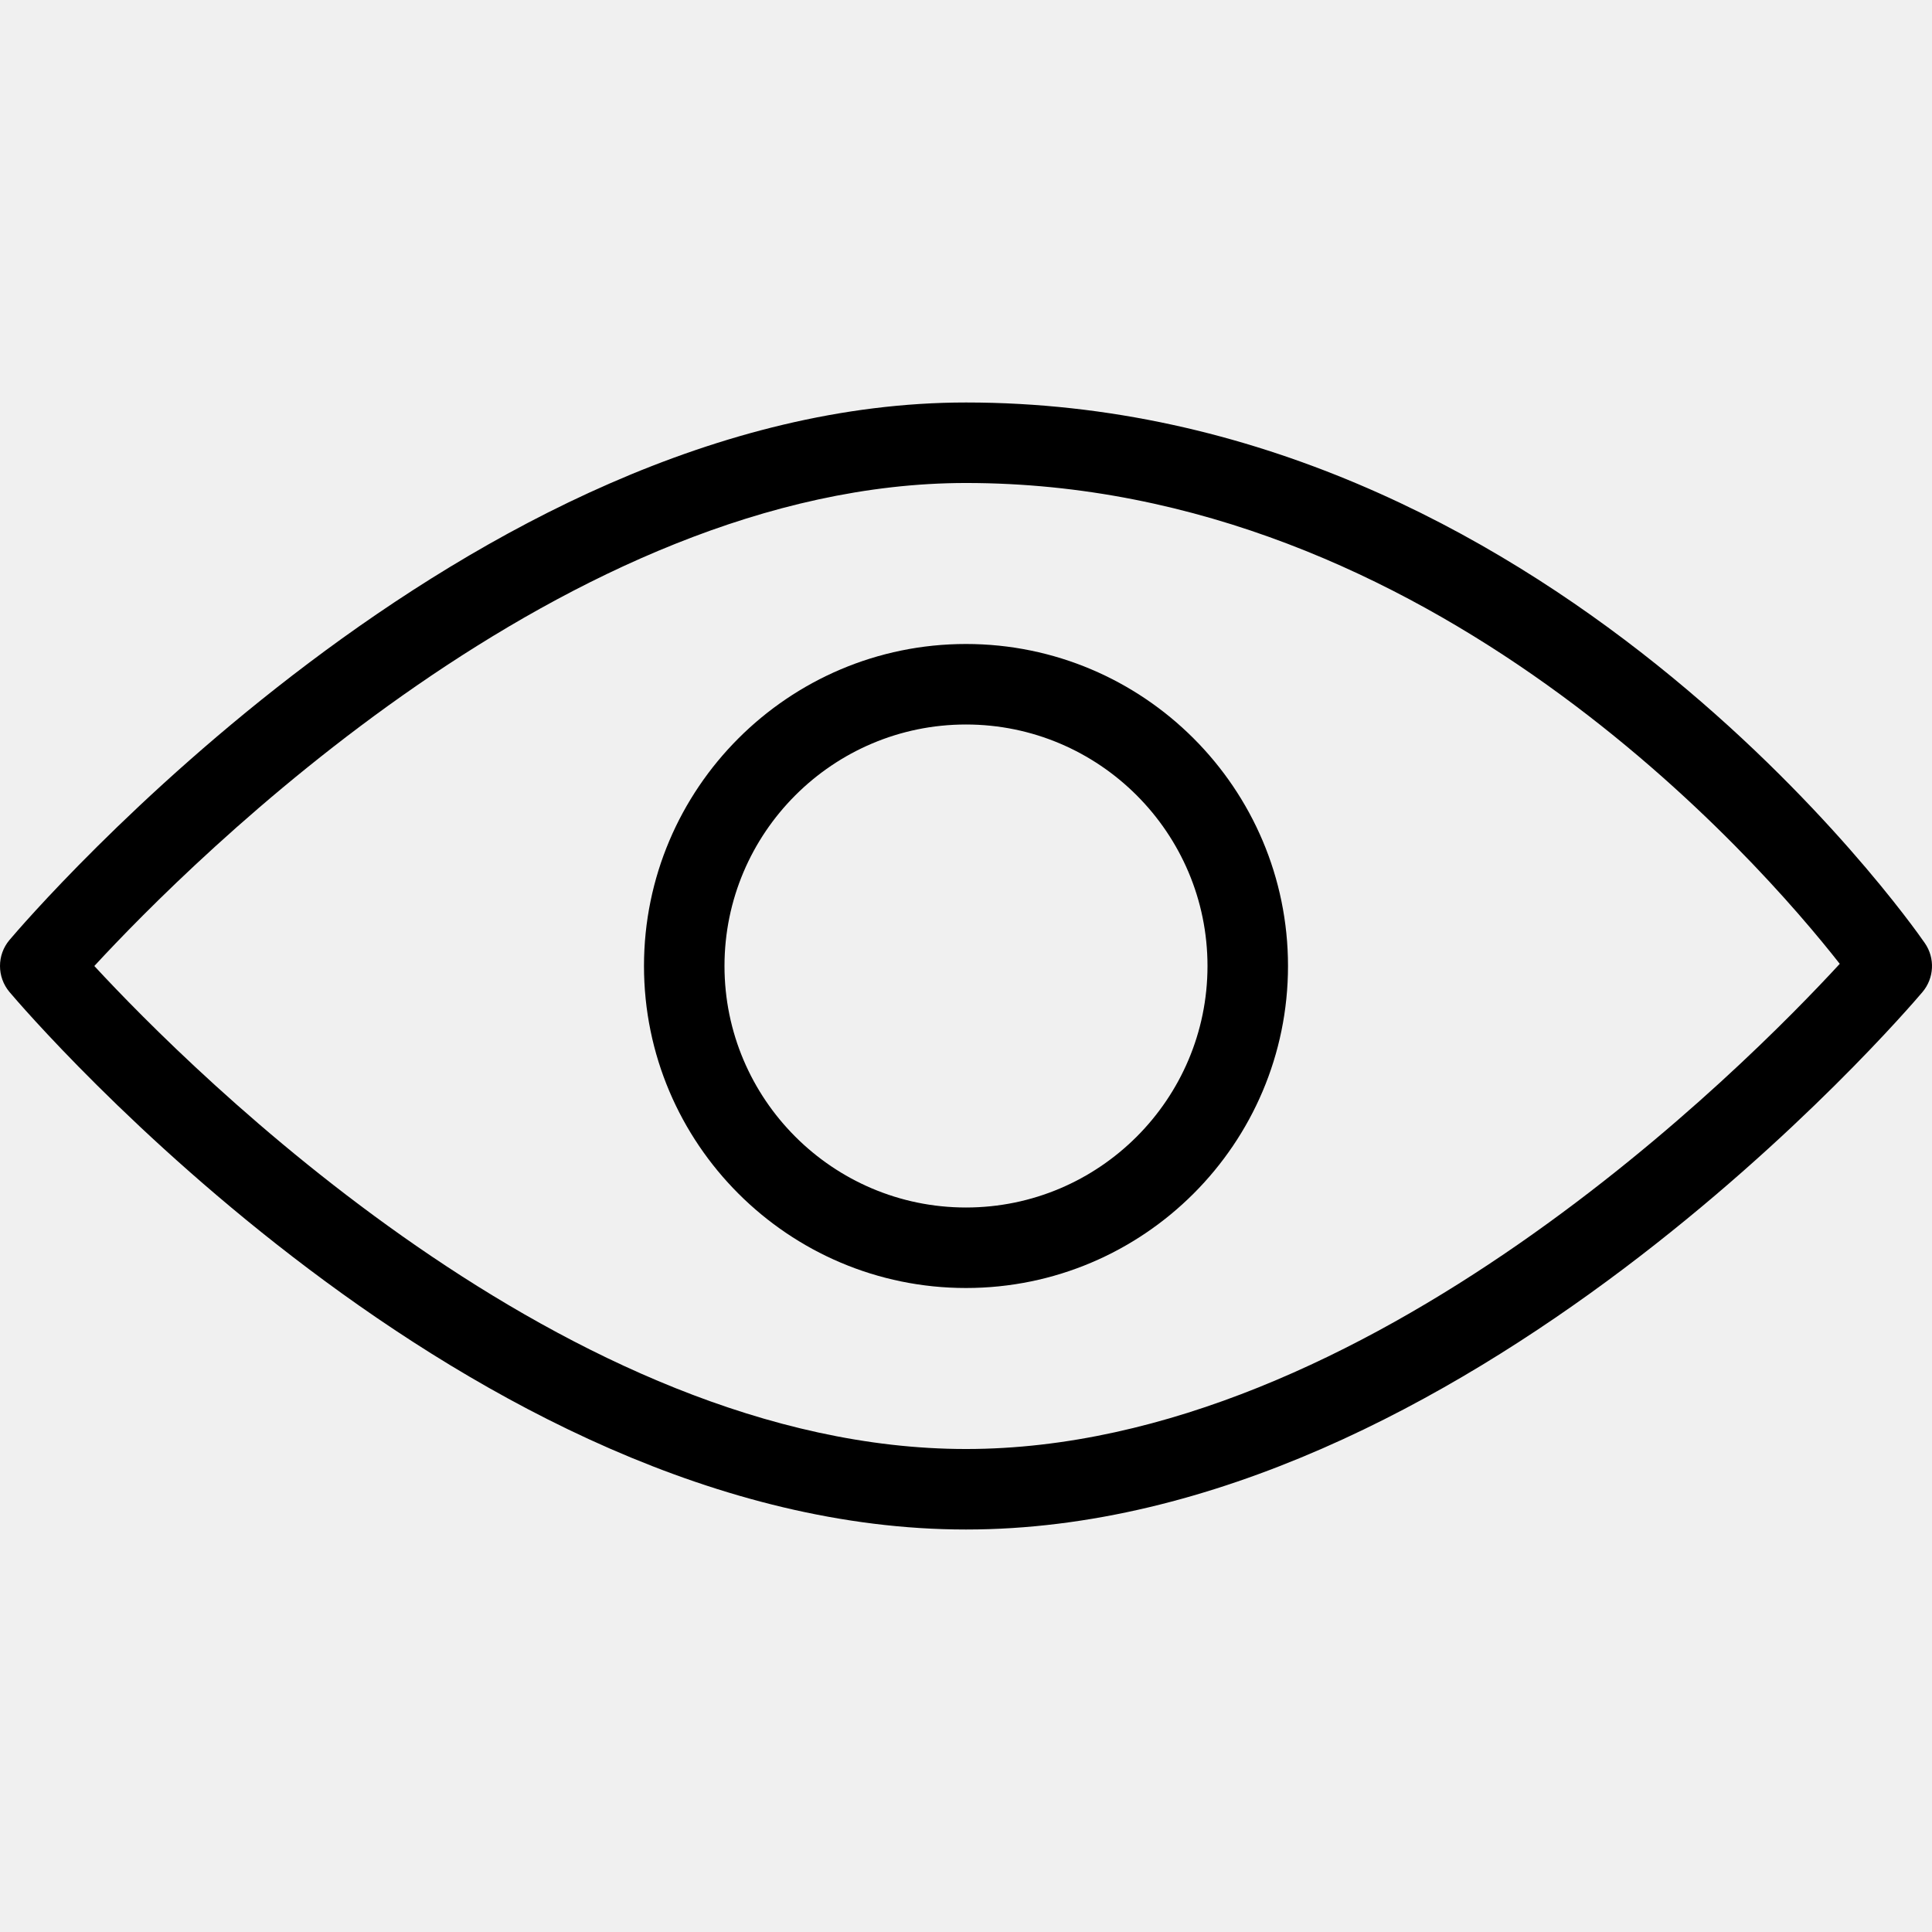
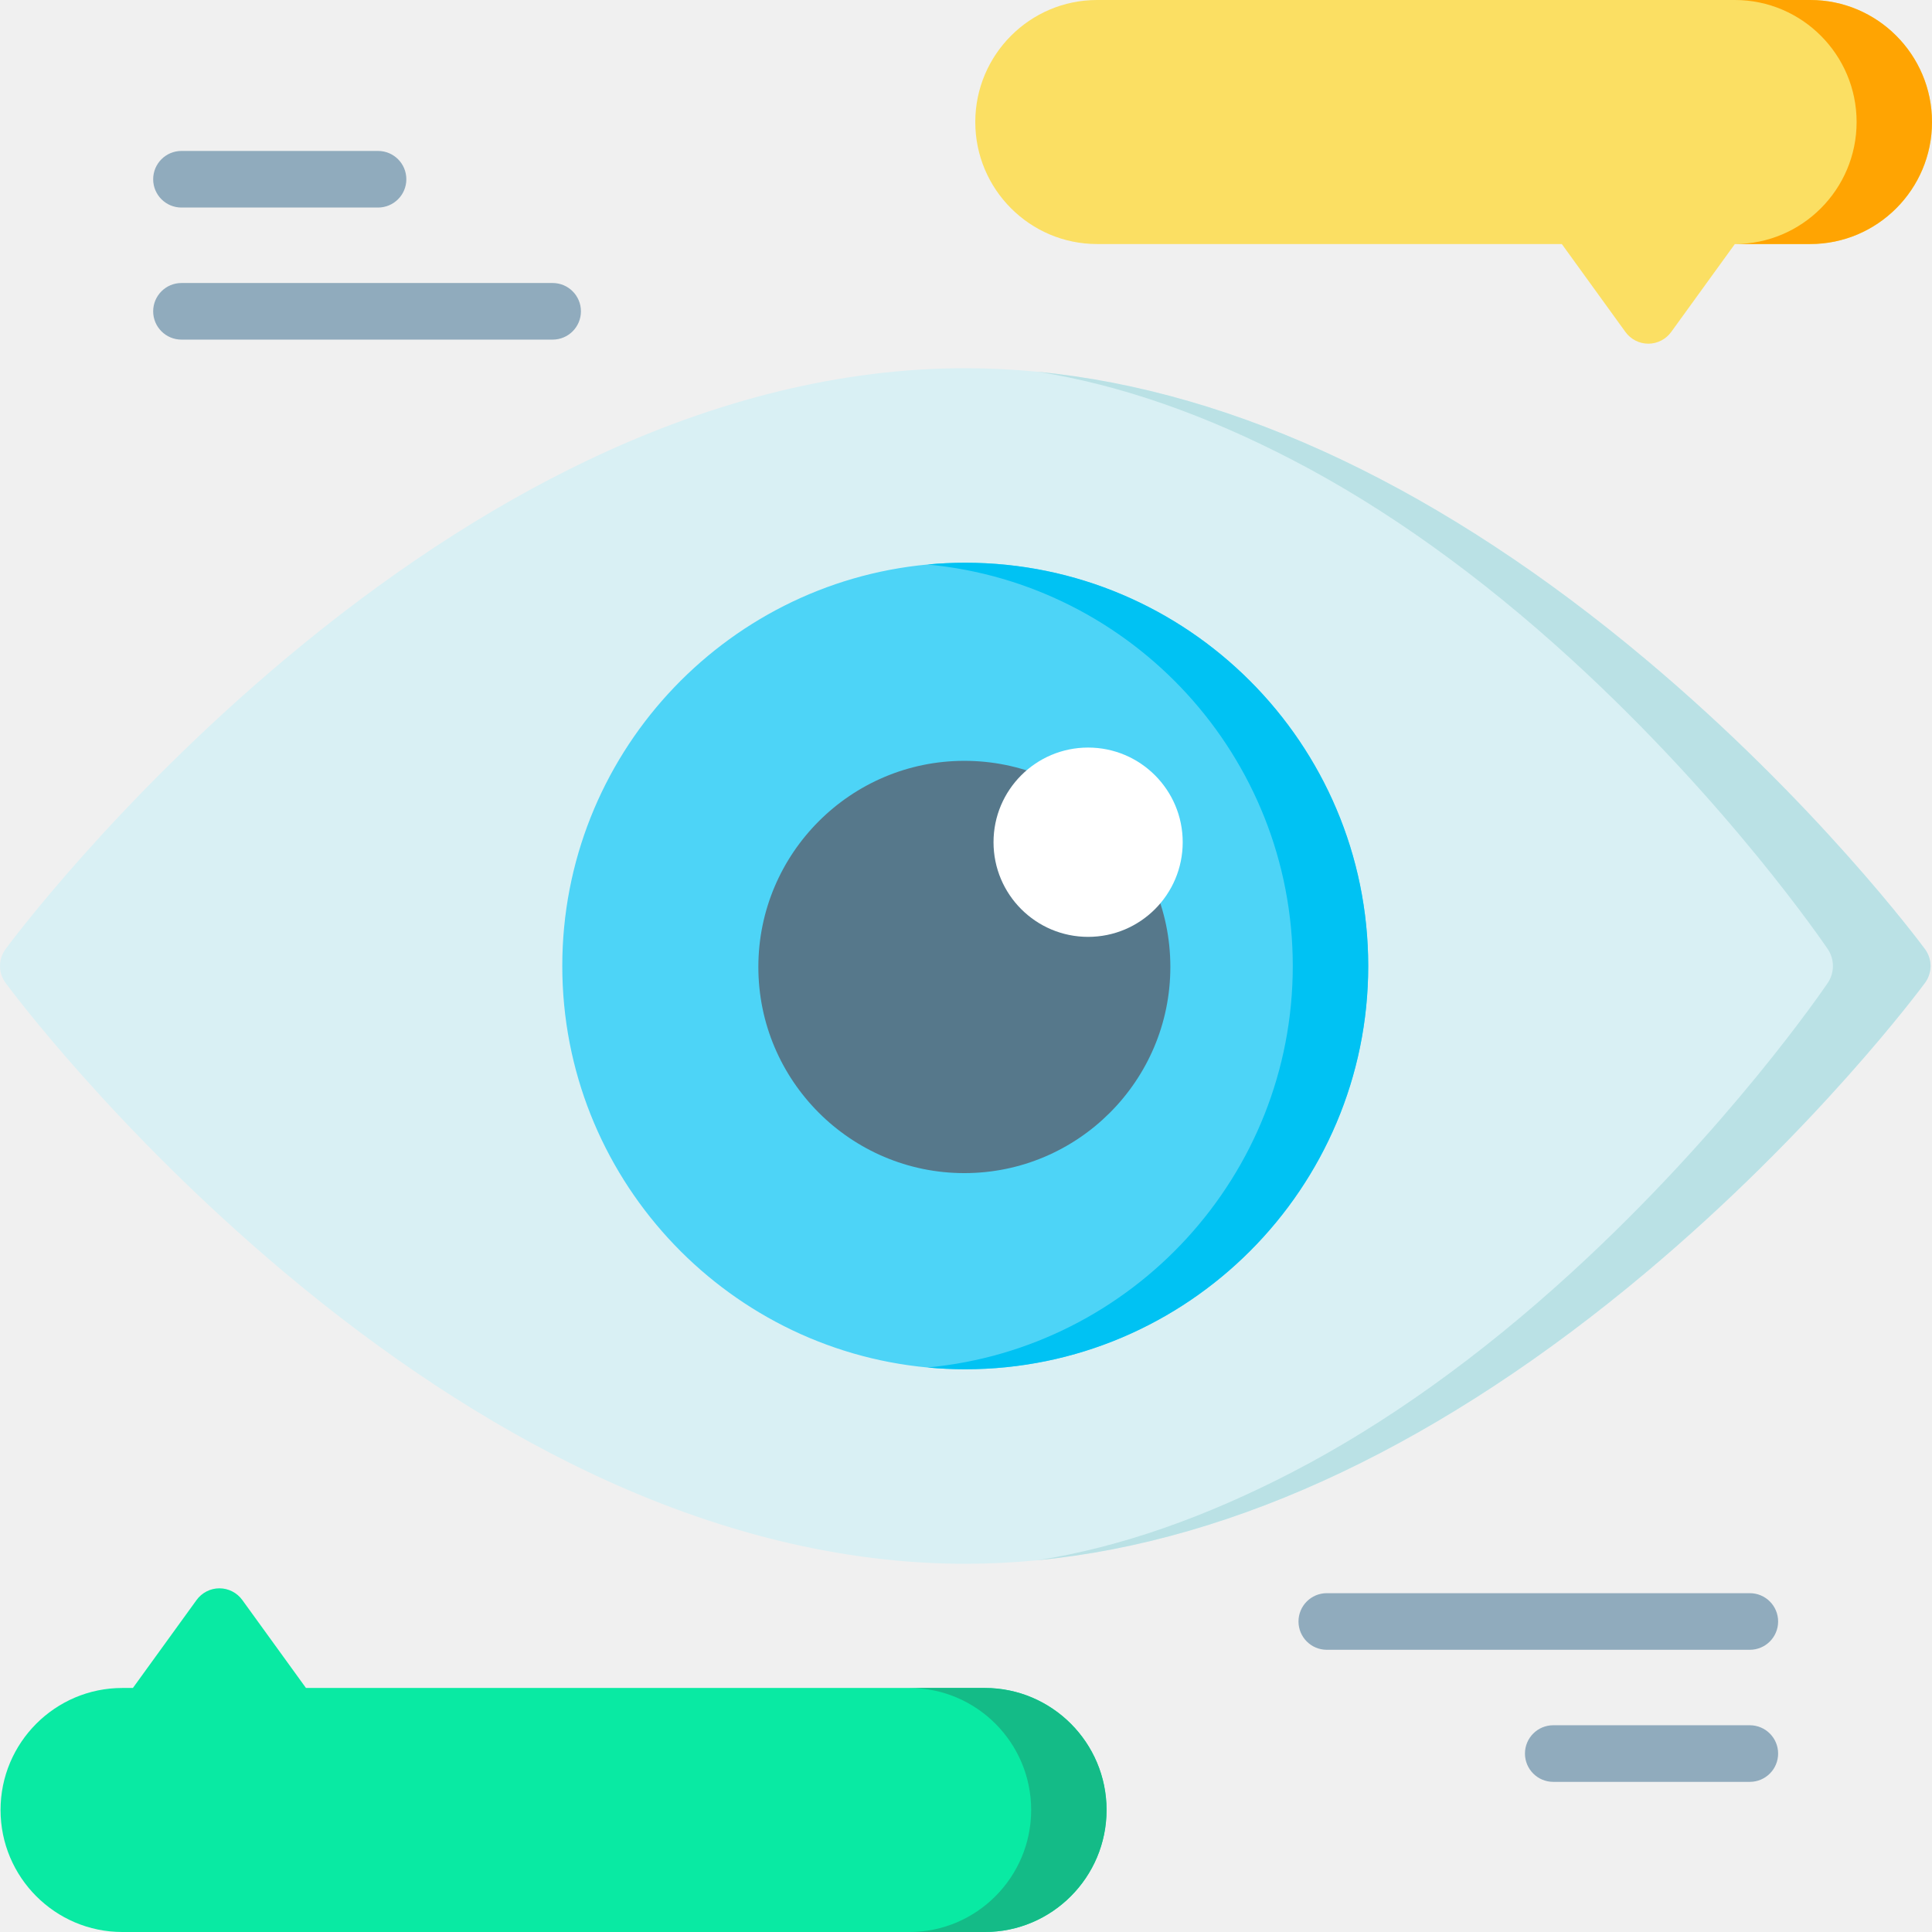
- <svg xmlns="http://www.w3.org/2000/svg" version="1.1" id="Capa_1" x="0px" y="0px" viewBox="0 0 511.992 511.992" style="enable-background:new 0 0 511.992 511.992;" xml:space="preserve">
+ <svg xmlns="http://www.w3.org/2000/svg" id="Layer_1" enable-background="new 0 0 512 512" height="512" viewBox="0 0 512 512" width="512">
  <g>
+     <path d="m510.151 260.45c-1.16 1.57-28.842 38.88-73.949 76.759-26.572 22.31-53.665 40.11-80.517 52.9-27.272 12.99-54.365 20.82-80.797 23.38-6.408.62-12.766.93-19.085.93-32.401 0-66.001-8.18-99.872-24.31-26.862-12.79-53.955-30.59-80.527-52.9-45.108-37.879-72.79-75.189-73.949-76.759-1.939-2.65-1.939-6.25 0-8.9 1.16-1.57 28.842-38.88 73.949-76.759 26.572-22.31 53.665-40.11 80.527-52.9 33.87-16.13 67.471-24.31 99.872-24.31 6.318 0 12.676.31 19.085.93 26.433 2.56 53.525 10.39 80.797 23.38 26.852 12.79 53.945 30.59 80.517 52.9 45.107 37.88 72.789 75.189 73.949 76.759 1.949 2.65 1.949 6.25 0 8.9z" fill="#d9f0f4" />
+     <path d="m510.151 260.45c-1.16 1.57-28.842 38.88-73.949 76.759-26.572 22.31-53.665 40.11-80.517 52.9-27.272 12.99-54.365 20.82-80.797 23.38 22.194-3.47 44.847-11.56 67.641-23.38 24.673-12.79 49.556-30.59 73.959-52.9 41.418-37.88 66.851-75.189 67.911-76.759 1.789-2.65 1.789-6.25 0-8.9-1.06-1.57-26.492-38.88-67.911-76.759-24.403-22.31-49.286-40.11-73.959-52.9-22.794-11.82-45.447-19.91-67.641-23.38 26.433 2.56 53.525 10.39 80.797 23.38 26.852 12.79 53.945 30.59 80.517 52.9 45.107 37.88 72.789 75.189 73.949 76.759 1.949 2.65 1.949 6.25 0 8.9z" fill="#bae1e5" />
+     <path d="m362.592 256c0 58.929-47.906 106.869-106.79 106.869-3.369 0-6.708-.16-9.997-.47-54.215-5.05-96.793-50.839-96.793-106.399s42.578-101.349 96.793-106.399c3.289-.31 6.628-.47 9.997-.47 58.884 0 106.79 47.94 106.79 106.869z" fill="#4dd4f7" />
+     <path d="m362.592 256c0 58.929-47.906 106.869-106.79 106.869-3.369 0-6.708-.16-9.997-.47 54.215-5.05 96.793-50.839 96.793-106.399s-42.578-101.349-96.793-106.399c3.289-.31 6.628-.47 9.997-.47 58.884 0 106.79 47.94 106.79 106.869z" fill="#00c2f3" />
    <g>
-       <path d="M510.096,249.937c-4.032-5.867-100.928-143.275-254.101-143.275C124.56,106.662,7.44,243.281,2.512,249.105    c-3.349,3.968-3.349,9.792,0,13.781C7.44,268.71,124.56,405.329,255.995,405.329S504.549,268.71,509.477,262.886    C512.571,259.217,512.848,253.905,510.096,249.937z M255.995,383.996c-105.365,0-205.547-100.48-230.997-128    c25.408-27.541,125.483-128,230.997-128c123.285,0,210.304,100.331,231.552,127.424    C463.013,282.065,362.256,383.996,255.995,383.996z" />
+       <path d="m305.601 234.384c-.381-.871-.924-1.661-1.599-2.329l-24.837-24.556c-.677-.669-1.473-1.202-2.349-1.573-6.735-2.851-13.886-4.296-21.253-4.296-30.102 0-54.591 24.507-54.591 54.629s24.49 54.629 54.591 54.629c30.102 0 54.592-24.507 54.592-54.629.001-7.602-1.532-14.962-4.554-21.875z" fill="#56788b" />
+       <ellipse cx="288.362" cy="223.196" fill="#fff" rx="25.068" ry="25.084" />
+     </g>
+     <g fill="#90abbd">
+       <path d="m471.221 429.71c0-4.143-3.356-7.5-7.498-7.5h-112.11c-4.141 0-7.498 3.357-7.498 7.5s3.356 7.5 7.498 7.5h112.11c4.141 0 7.498-3.357 7.498-7.5z" />
+       <path d="m463.723 457.21h-52.096c-4.141 0-7.498 3.357-7.498 7.5s3.356 7.5 7.498 7.5h52.096c4.141 0 7.498-3.357 7.498-7.5s-3.357-7.5-7.498-7.5z" />
+       <path d="m146.455 75.002h-98.365c-4.141 0-7.498 3.357-7.498 7.5s3.357 7.5 7.498 7.5h98.365c4.141 0 7.498-3.357 7.498-7.5s-3.357-7.5-7.498-7.5z" />
+       <path d="m48.09 55.002h52.096c4.141 0 7.498-3.357 7.498-7.5s-3.357-7.5-7.498-7.5h-52.096c-4.141 0-7.498 3.357-7.498 7.5s3.357 7.5 7.498 7.5z" />
+     </g>
+     <g>
+       <path d="m293.248 479.66c0 17.83-14.476 32.34-32.268 32.34h-228.567c-17.792 0-32.268-14.51-32.268-32.34s14.476-32.33 32.268-32.33h2.807l16.863-23.3c1.409-1.95 3.666-3.11 6.064-3.11 2.408 0 4.665 1.16 6.074 3.11l16.863 23.3h179.896c17.792.001 32.268 14.501 32.268 32.33z" fill="#09eaa3" />
+       <path d="m293.248 479.66c0 17.83-14.476 32.34-32.268 32.34h-19.98c17.792 0 32.268-14.51 32.268-32.34s-14.476-32.33-32.268-32.33h19.98c17.792.001 32.268 14.501 32.268 32.33z" fill="#14bb87" />
+     </g>
+     <g>
+       <path d="m512 32.34c0 17.83-14.476 32.33-32.268 32.33h-19.98l-16.863 23.3c-1.409 1.95-3.666 3.11-6.064 3.11-2.408 0-4.665-1.16-6.074-3.11l-16.853-23.3h-123.17c-17.792 0-32.268-14.5-32.268-32.33s14.476-32.34 32.268-32.34h189.004c17.792 0 32.268 14.51 32.268 32.34z" fill="#fbdf63" />
+       <path d="m512 32.34c0 17.83-14.476 32.33-32.268 32.33h-19.98c17.792 0 32.268-14.5 32.268-32.33s-14.476-32.34-32.268-32.34h19.98c17.792 0 32.268 14.51 32.268 32.34z" fill="#ffa402" />
    </g>
  </g>
-   <g>
-     <g>
-       <path d="M255.995,170.662c-47.061,0-85.333,38.272-85.333,85.333s38.272,85.333,85.333,85.333s85.333-38.272,85.333-85.333    S303.056,170.662,255.995,170.662z M255.995,319.996c-35.285,0-64-28.715-64-64s28.715-64,64-64s64,28.715,64,64    S291.28,319.996,255.995,319.996z" />
-     </g>
-   </g>
-   <g>
- </g>
-   <g>
- </g>
-   <g>
- </g>
-   <g>
- </g>
-   <g>
- </g>
-   <g>
- </g>
-   <g>
- </g>
-   <g>
- </g>
-   <g>
- </g>
-   <g>
- </g>
-   <g>
- </g>
-   <g>
- </g>
-   <g>
- </g>
-   <g>
- </g>
-   <g>
- </g>
</svg>
